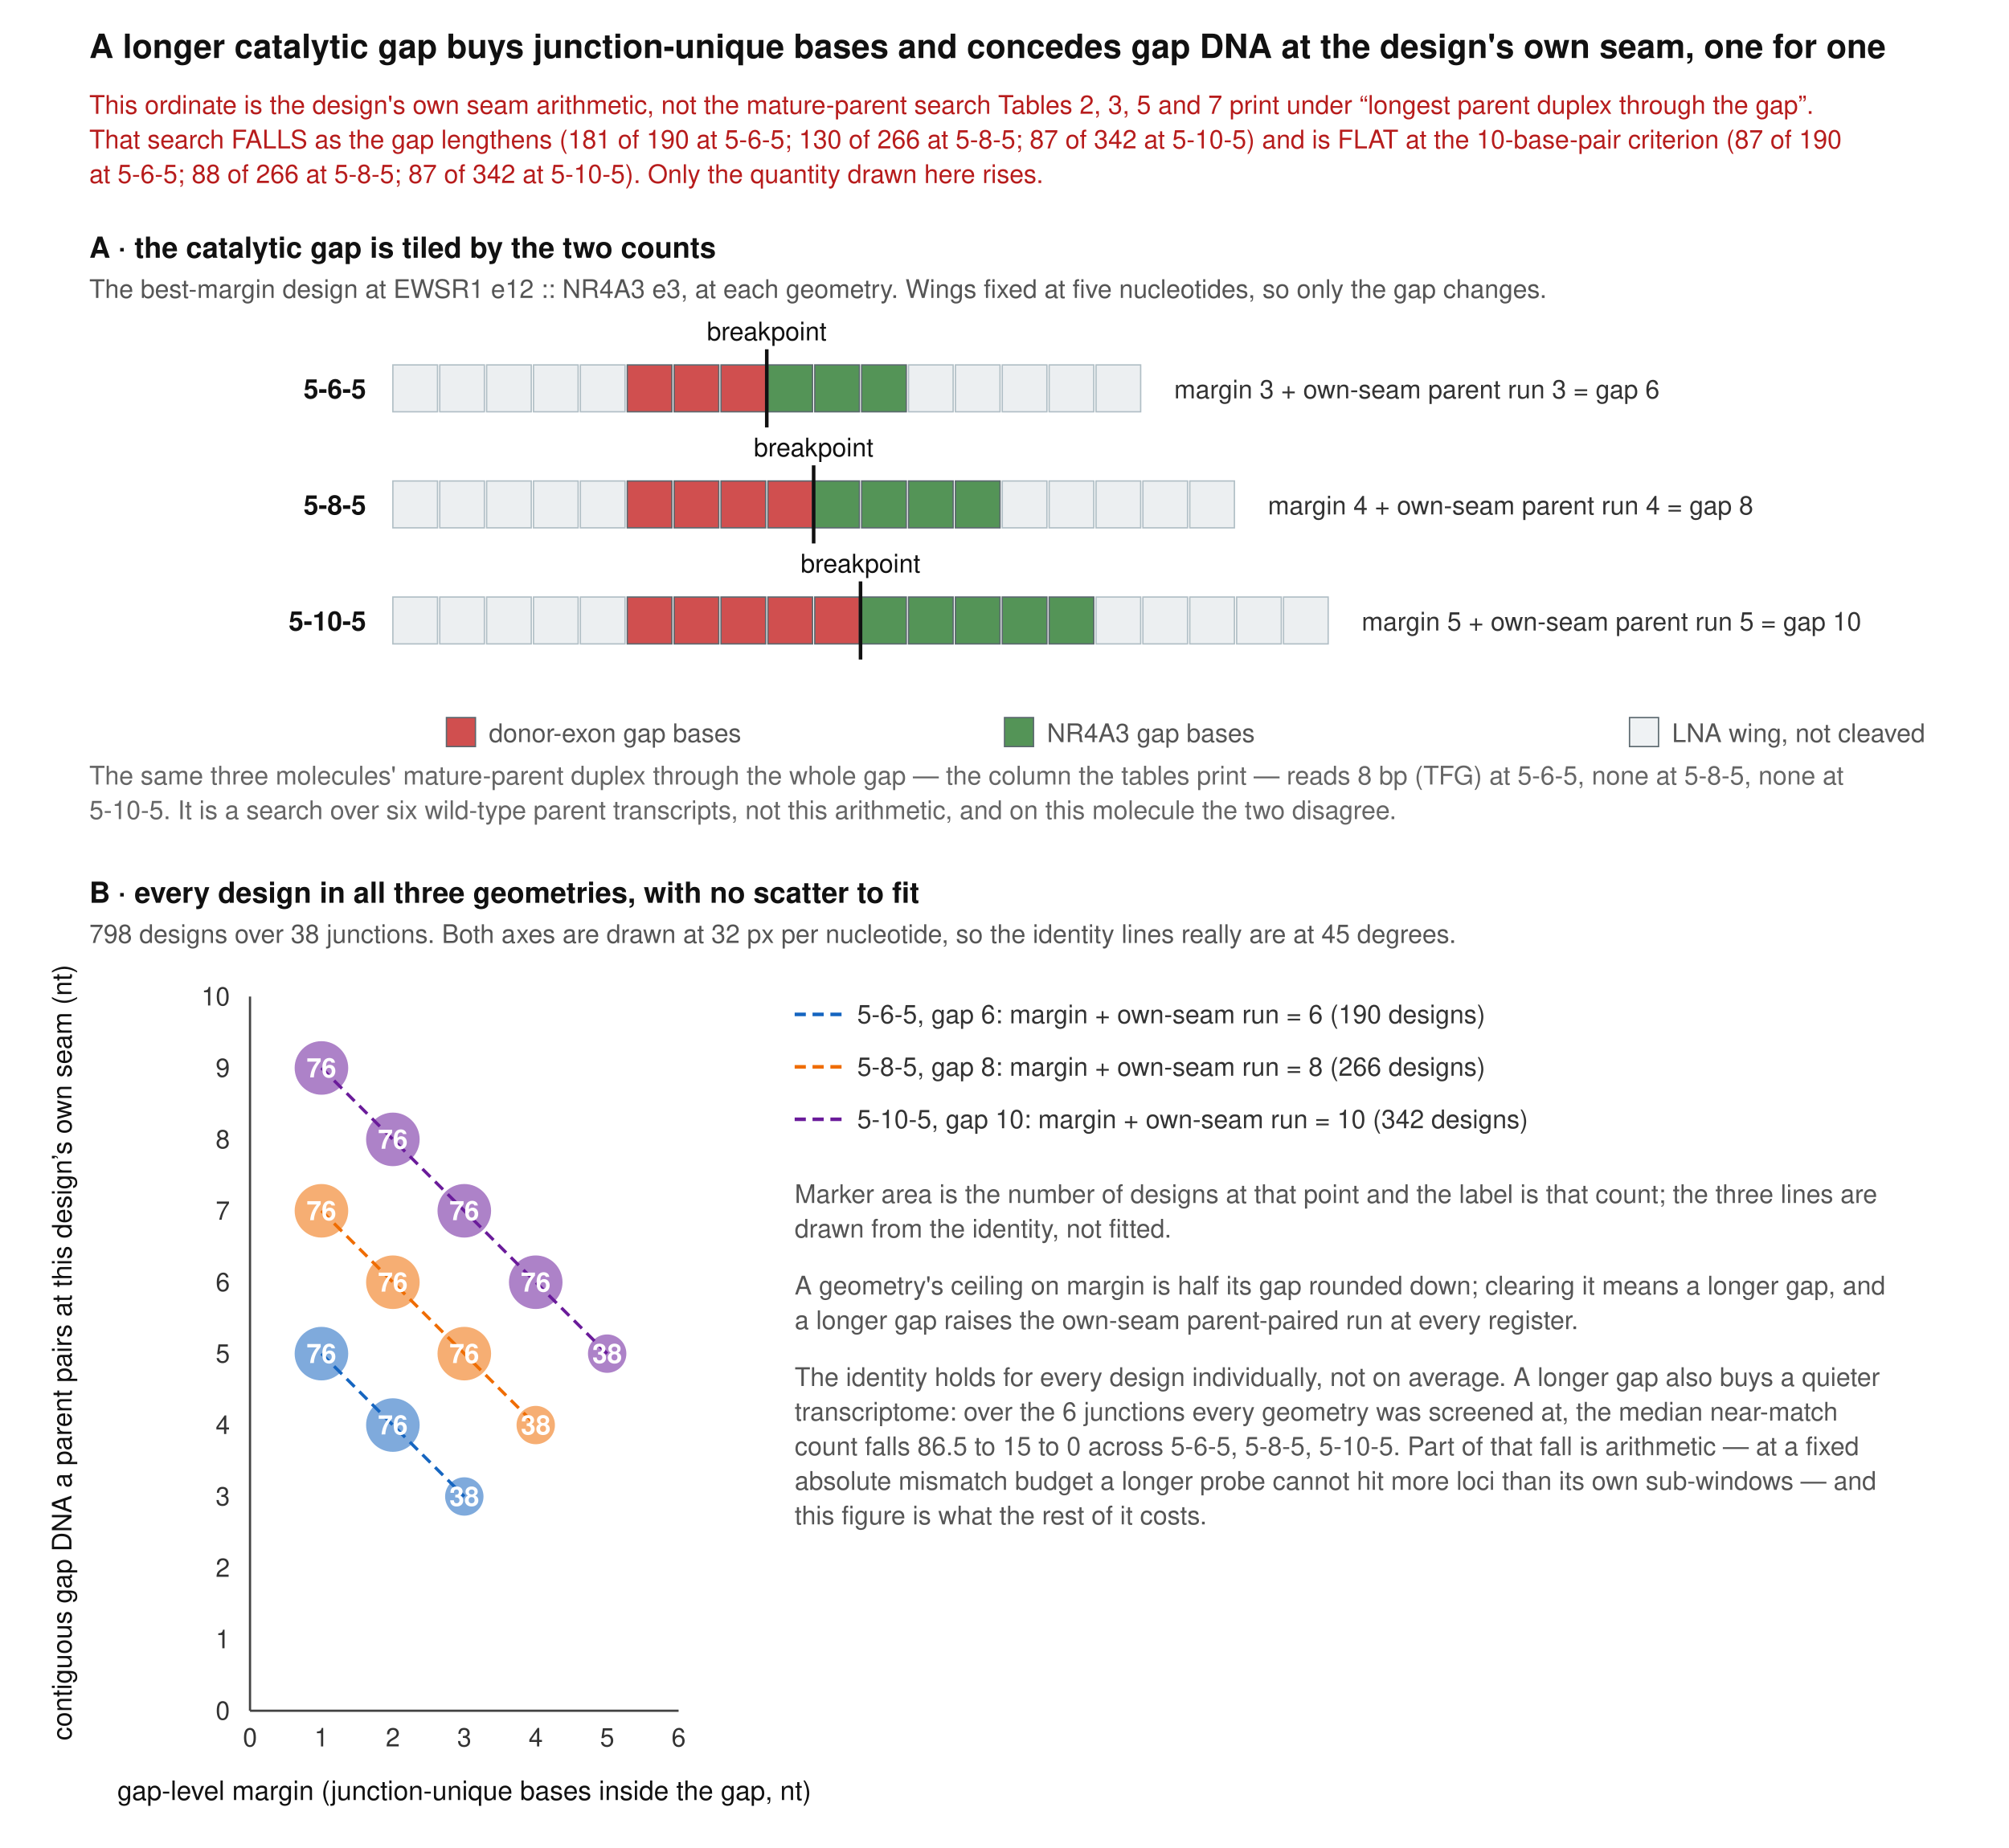
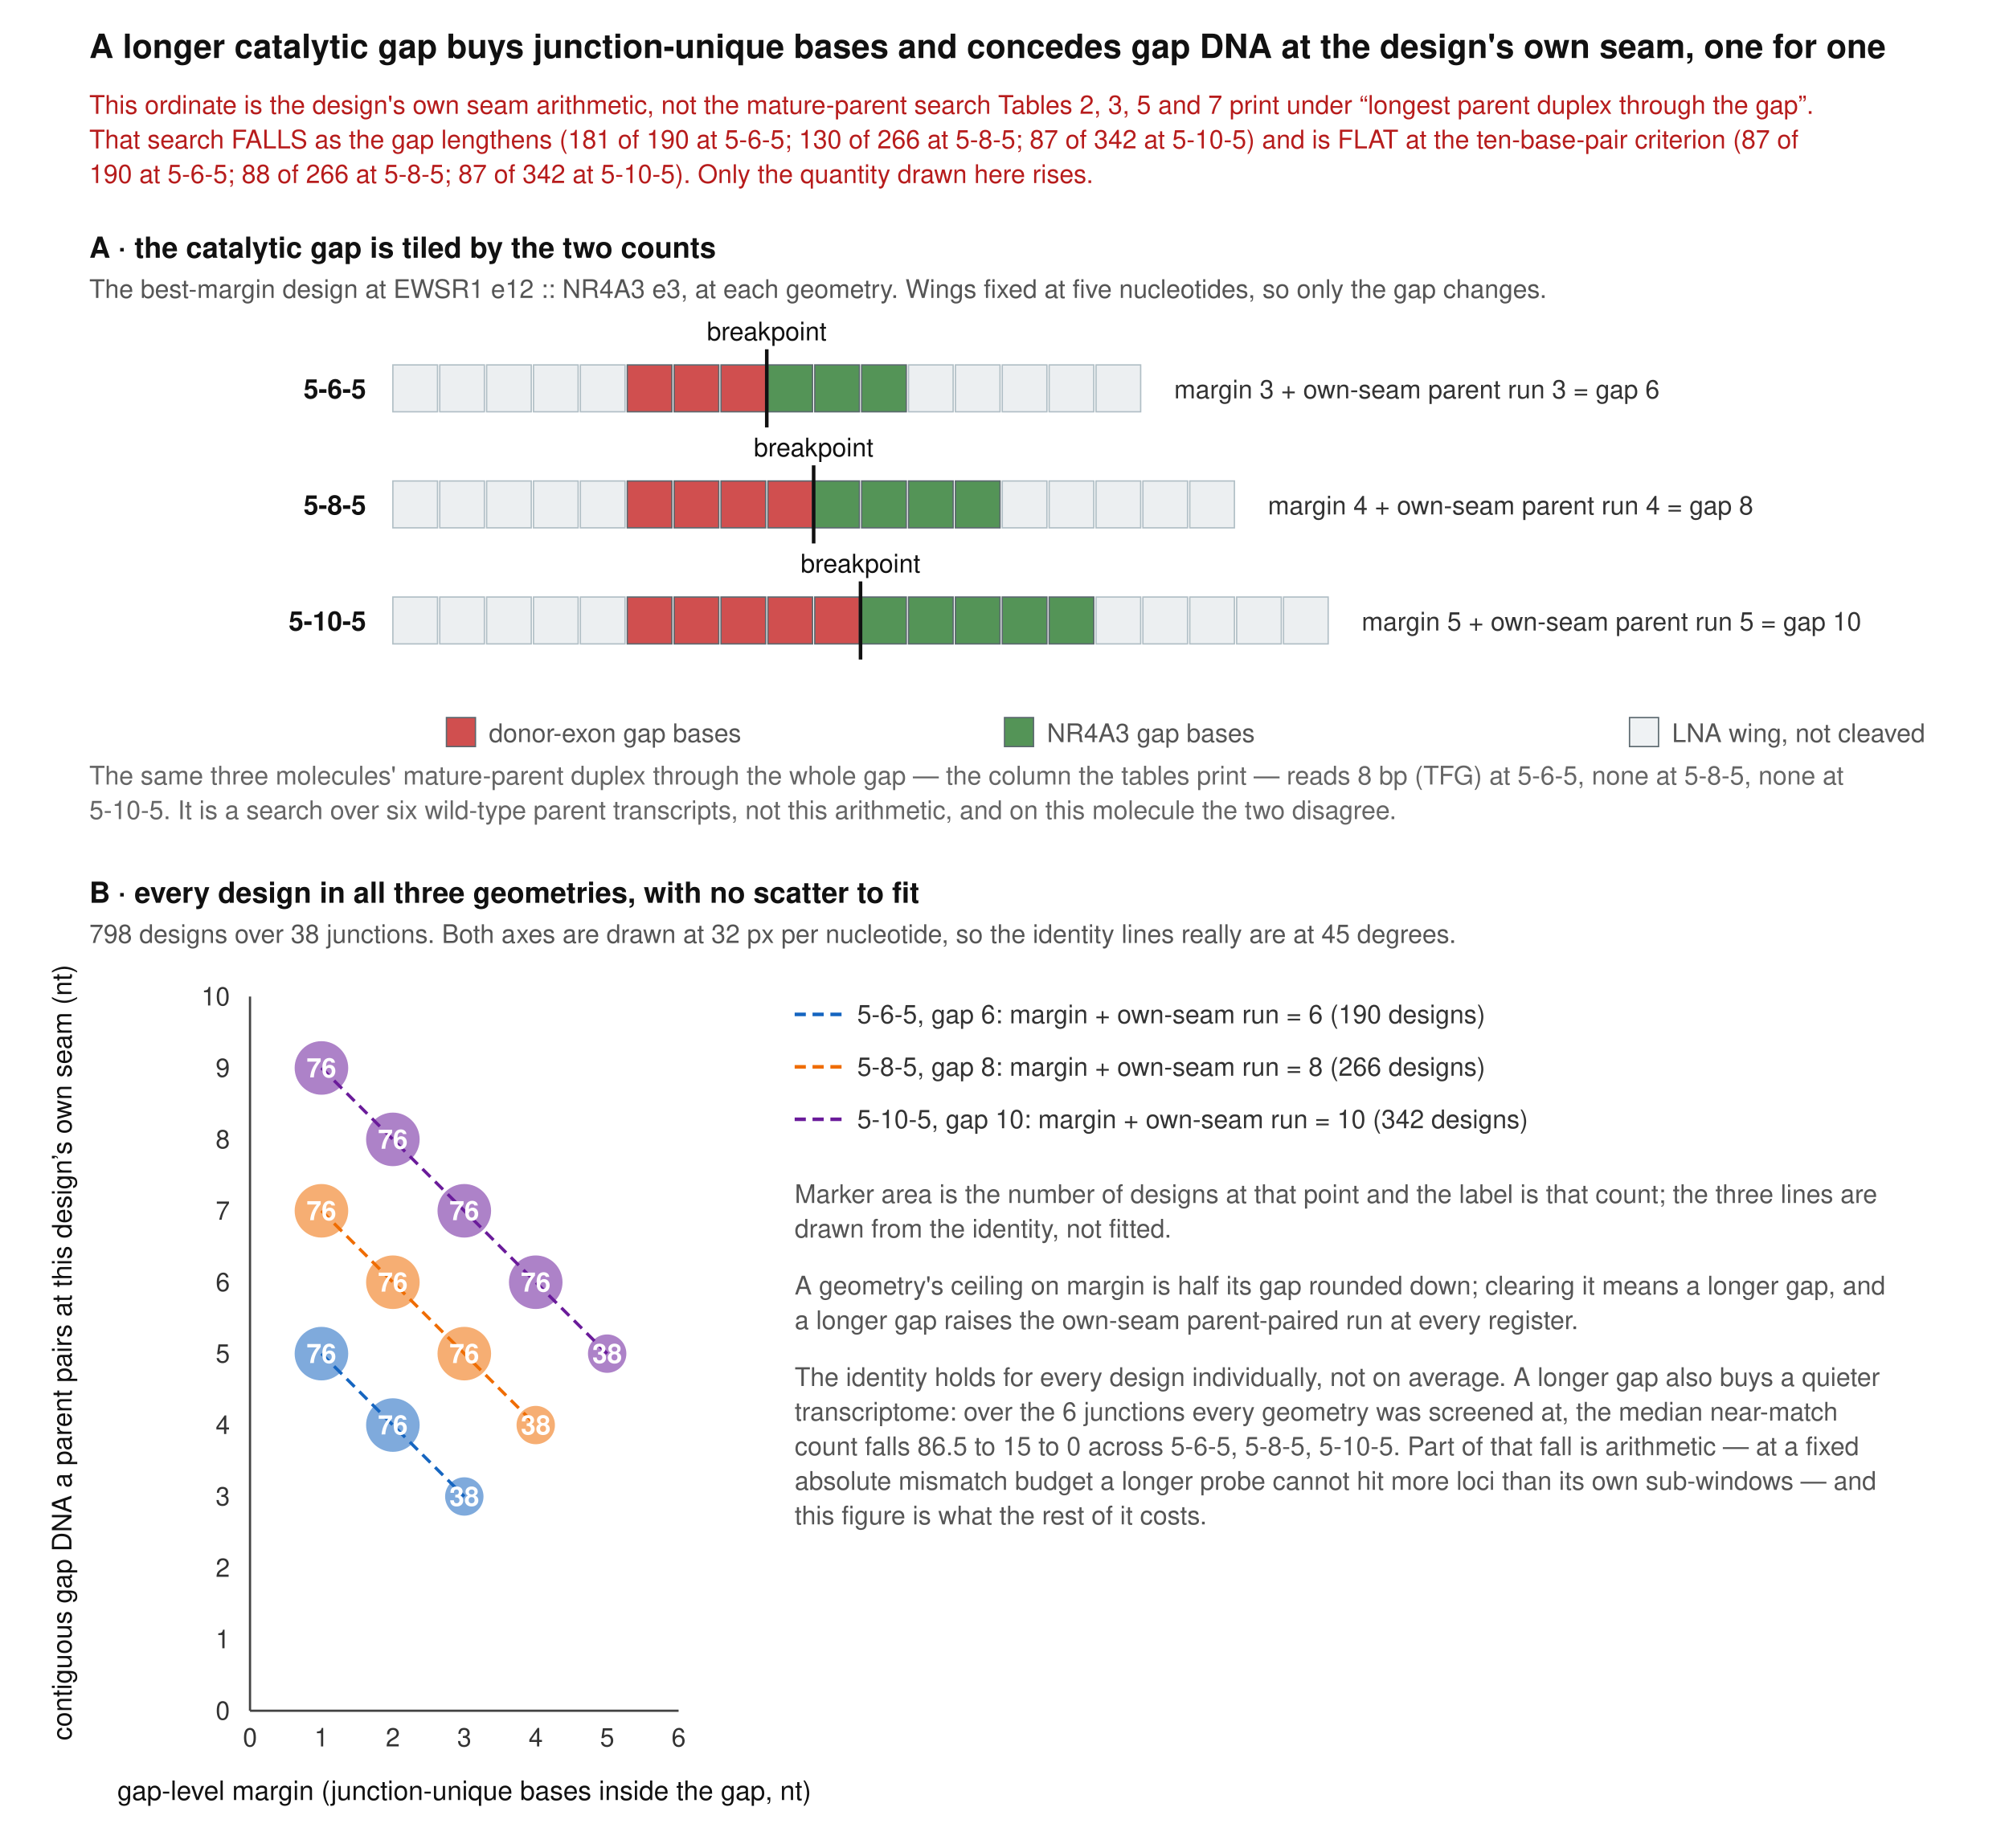
<svg xmlns="http://www.w3.org/2000/svg" width="900" height="828" viewBox="0 0 900 828" font-family="Helvetica,Arial,sans-serif">
  <rect width="900" height="828" fill="#ffffff" />
  <text x="40" y="26" font-size="15" fill="#111" font-weight="600">A longer catalytic gap buys junction-unique bases and concedes gap DNA at the design's own seam, one for one</text>
  <text x="40" y="51.0" font-size="11.5" fill="#b71c1c">This ordinate is the design's own seam arithmetic, not the mature-parent search Tables 2, 3, 5 and 7 print under “longest parent duplex through the gap”.</text>
-   <text x="40" y="66.5" font-size="11.5" fill="#b71c1c">That search FALLS as the gap lengthens (181 of 190 at 5-6-5; 130 of 266 at 5-8-5; 87 of 342 at 5-10-5) and is FLAT at the 10-base-pair criterion (87 of 190</text>
-   <text x="40" y="82.0" font-size="11.5" fill="#b71c1c">at 5-6-5; 88 of 266 at 5-8-5; 87 of 342 at 5-10-5). Only the quantity drawn here rises.</text>
+   <text x="40" y="66.5" font-size="11.5" fill="#b71c1c">That search FALLS as the gap lengthens (181 of 190 at 5-6-5; 130 of 266 at 5-8-5; 87 of 342 at 5-10-5) and is FLAT at the ten-base-pair criterion (87 of</text>
+   <text x="40" y="82.0" font-size="11.5" fill="#b71c1c">190 at 5-6-5; 88 of 266 at 5-8-5; 87 of 342 at 5-10-5). Only the quantity drawn here rises.</text>
  <text x="40" y="115.5" font-size="13" fill="#111" font-weight="600">A · the catalytic gap is tiled by the two counts</text>
  <text x="40" y="133.5" font-size="11.5" fill="#555">The best-margin design at EWSR1 e12 :: NR4A3 e3, at each geometry. Wings fixed at five nucleotides, so only the gap changes.</text>
  <rect x="176" y="163.5" width="20" height="21" fill="#eceff1" stroke="#b0bec5" stroke-width="0.6" />
  <rect x="407" y="163.5" width="20" height="21" fill="#eceff1" stroke="#b0bec5" stroke-width="0.6" />
  <rect x="197" y="163.5" width="20" height="21" fill="#eceff1" stroke="#b0bec5" stroke-width="0.6" />
  <rect x="428" y="163.5" width="20" height="21" fill="#eceff1" stroke="#b0bec5" stroke-width="0.6" />
  <rect x="218" y="163.5" width="20" height="21" fill="#eceff1" stroke="#b0bec5" stroke-width="0.6" />
  <rect x="449" y="163.5" width="20" height="21" fill="#eceff1" stroke="#b0bec5" stroke-width="0.6" />
  <rect x="239" y="163.5" width="20" height="21" fill="#eceff1" stroke="#b0bec5" stroke-width="0.6" />
  <rect x="470" y="163.5" width="20" height="21" fill="#eceff1" stroke="#b0bec5" stroke-width="0.6" />
  <rect x="260" y="163.5" width="20" height="21" fill="#eceff1" stroke="#b0bec5" stroke-width="0.6" />
  <rect x="491" y="163.5" width="20" height="21" fill="#eceff1" stroke="#b0bec5" stroke-width="0.6" />
  <rect x="281" y="163.5" width="20" height="21" fill="#c62828" opacity="0.82" stroke="#37474f" stroke-width="0.6" />
  <rect x="302" y="163.5" width="20" height="21" fill="#c62828" opacity="0.82" stroke="#37474f" stroke-width="0.6" />
  <rect x="323" y="163.5" width="20" height="21" fill="#c62828" opacity="0.82" stroke="#37474f" stroke-width="0.6" />
  <rect x="344" y="163.5" width="20" height="21" fill="#2e7d32" opacity="0.82" stroke="#37474f" stroke-width="0.6" />
  <rect x="365" y="163.5" width="20" height="21" fill="#2e7d32" opacity="0.82" stroke="#37474f" stroke-width="0.6" />
  <rect x="386" y="163.5" width="20" height="21" fill="#2e7d32" opacity="0.82" stroke="#37474f" stroke-width="0.6" />
  <line x1="343.5" y1="156.5" x2="343.5" y2="191.5" stroke="#111" stroke-width="1.6" />
  <text x="343.5" y="152.5" font-size="11.5" fill="#111" text-anchor="middle">breakpoint</text>
  <text x="164" y="178.5" font-size="12" fill="#111" text-anchor="end" font-weight="600">5-6-5</text>
  <text x="526" y="178.5" font-size="11.5" fill="#333">margin 3 + own-seam parent run 3 = gap 6</text>
  <rect x="176" y="215.5" width="20" height="21" fill="#eceff1" stroke="#b0bec5" stroke-width="0.6" />
  <rect x="449" y="215.5" width="20" height="21" fill="#eceff1" stroke="#b0bec5" stroke-width="0.6" />
  <rect x="197" y="215.5" width="20" height="21" fill="#eceff1" stroke="#b0bec5" stroke-width="0.6" />
  <rect x="470" y="215.5" width="20" height="21" fill="#eceff1" stroke="#b0bec5" stroke-width="0.6" />
  <rect x="218" y="215.5" width="20" height="21" fill="#eceff1" stroke="#b0bec5" stroke-width="0.6" />
  <rect x="491" y="215.5" width="20" height="21" fill="#eceff1" stroke="#b0bec5" stroke-width="0.6" />
  <rect x="239" y="215.5" width="20" height="21" fill="#eceff1" stroke="#b0bec5" stroke-width="0.6" />
  <rect x="512" y="215.5" width="20" height="21" fill="#eceff1" stroke="#b0bec5" stroke-width="0.6" />
  <rect x="260" y="215.5" width="20" height="21" fill="#eceff1" stroke="#b0bec5" stroke-width="0.6" />
  <rect x="533" y="215.5" width="20" height="21" fill="#eceff1" stroke="#b0bec5" stroke-width="0.6" />
  <rect x="281" y="215.5" width="20" height="21" fill="#c62828" opacity="0.82" stroke="#37474f" stroke-width="0.6" />
  <rect x="302" y="215.5" width="20" height="21" fill="#c62828" opacity="0.82" stroke="#37474f" stroke-width="0.6" />
  <rect x="323" y="215.5" width="20" height="21" fill="#c62828" opacity="0.82" stroke="#37474f" stroke-width="0.6" />
  <rect x="344" y="215.5" width="20" height="21" fill="#c62828" opacity="0.82" stroke="#37474f" stroke-width="0.6" />
  <rect x="365" y="215.5" width="20" height="21" fill="#2e7d32" opacity="0.82" stroke="#37474f" stroke-width="0.6" />
  <rect x="386" y="215.5" width="20" height="21" fill="#2e7d32" opacity="0.82" stroke="#37474f" stroke-width="0.6" />
  <rect x="407" y="215.5" width="20" height="21" fill="#2e7d32" opacity="0.82" stroke="#37474f" stroke-width="0.6" />
  <rect x="428" y="215.5" width="20" height="21" fill="#2e7d32" opacity="0.82" stroke="#37474f" stroke-width="0.6" />
  <line x1="364.5" y1="208.5" x2="364.5" y2="243.5" stroke="#111" stroke-width="1.6" />
  <text x="364.5" y="204.5" font-size="11.5" fill="#111" text-anchor="middle">breakpoint</text>
  <text x="164" y="230.5" font-size="12" fill="#111" text-anchor="end" font-weight="600">5-8-5</text>
  <text x="568" y="230.5" font-size="11.5" fill="#333">margin 4 + own-seam parent run 4 = gap 8</text>
  <rect x="176" y="267.5" width="20" height="21" fill="#eceff1" stroke="#b0bec5" stroke-width="0.6" />
  <rect x="491" y="267.5" width="20" height="21" fill="#eceff1" stroke="#b0bec5" stroke-width="0.6" />
  <rect x="197" y="267.5" width="20" height="21" fill="#eceff1" stroke="#b0bec5" stroke-width="0.6" />
  <rect x="512" y="267.5" width="20" height="21" fill="#eceff1" stroke="#b0bec5" stroke-width="0.6" />
  <rect x="218" y="267.5" width="20" height="21" fill="#eceff1" stroke="#b0bec5" stroke-width="0.6" />
  <rect x="533" y="267.5" width="20" height="21" fill="#eceff1" stroke="#b0bec5" stroke-width="0.6" />
  <rect x="239" y="267.5" width="20" height="21" fill="#eceff1" stroke="#b0bec5" stroke-width="0.6" />
  <rect x="554" y="267.5" width="20" height="21" fill="#eceff1" stroke="#b0bec5" stroke-width="0.6" />
  <rect x="260" y="267.5" width="20" height="21" fill="#eceff1" stroke="#b0bec5" stroke-width="0.6" />
  <rect x="575" y="267.5" width="20" height="21" fill="#eceff1" stroke="#b0bec5" stroke-width="0.6" />
  <rect x="281" y="267.5" width="20" height="21" fill="#c62828" opacity="0.82" stroke="#37474f" stroke-width="0.6" />
  <rect x="302" y="267.5" width="20" height="21" fill="#c62828" opacity="0.82" stroke="#37474f" stroke-width="0.6" />
  <rect x="323" y="267.5" width="20" height="21" fill="#c62828" opacity="0.82" stroke="#37474f" stroke-width="0.6" />
  <rect x="344" y="267.5" width="20" height="21" fill="#c62828" opacity="0.82" stroke="#37474f" stroke-width="0.6" />
  <rect x="365" y="267.5" width="20" height="21" fill="#c62828" opacity="0.82" stroke="#37474f" stroke-width="0.6" />
  <rect x="386" y="267.5" width="20" height="21" fill="#2e7d32" opacity="0.82" stroke="#37474f" stroke-width="0.6" />
  <rect x="407" y="267.5" width="20" height="21" fill="#2e7d32" opacity="0.82" stroke="#37474f" stroke-width="0.6" />
  <rect x="428" y="267.5" width="20" height="21" fill="#2e7d32" opacity="0.82" stroke="#37474f" stroke-width="0.6" />
  <rect x="449" y="267.5" width="20" height="21" fill="#2e7d32" opacity="0.82" stroke="#37474f" stroke-width="0.6" />
  <rect x="470" y="267.5" width="20" height="21" fill="#2e7d32" opacity="0.82" stroke="#37474f" stroke-width="0.6" />
  <line x1="385.5" y1="260.5" x2="385.5" y2="295.5" stroke="#111" stroke-width="1.6" />
  <text x="385.5" y="256.5" font-size="11.5" fill="#111" text-anchor="middle">breakpoint</text>
  <text x="164" y="282.5" font-size="12" fill="#111" text-anchor="end" font-weight="600">5-10-5</text>
  <text x="610" y="282.5" font-size="11.5" fill="#333">margin 5 + own-seam parent run 5 = gap 10</text>
  <rect x="200" y="321.5" width="13" height="13" fill="#c62828" opacity="0.82" stroke="#37474f" stroke-width="0.6" />
  <text x="219" y="332.5" font-size="11.5" fill="#555">donor-exon gap bases</text>
  <rect x="450" y="321.5" width="13" height="13" fill="#2e7d32" opacity="0.82" stroke="#37474f" stroke-width="0.6" />
  <text x="469" y="332.5" font-size="11.5" fill="#555">NR4A3 gap bases</text>
  <rect x="730" y="321.5" width="13" height="13" fill="#eceff1" opacity="0.82" stroke="#37474f" stroke-width="0.6" />
  <text x="749" y="332.5" font-size="11.5" fill="#555">LNA wing, not cleaved</text>
  <text x="40" y="351.5" font-size="11.5" fill="#666">The same three molecules' mature-parent duplex through the whole gap — the column the tables print — reads 8 bp (TFG) at 5-6-5, none at 5-8-5, none at</text>
  <text x="40" y="367.0" font-size="11.5" fill="#666">5-10-5. It is a search over six wild-type parent transcripts, not this arithmetic, and on this molecule the two disagree.</text>
  <text x="40" y="404.5" font-size="13" fill="#111" font-weight="600">B · every design in all three geometries, with no scatter to fit</text>
  <text x="40" y="422.5" font-size="11.5" fill="#555">798 designs over 38 junctions. Both axes are drawn at 32 px per nucleotide, so the identity lines really are at 45 degrees.</text>
  <line x1="112" y1="766.5" x2="304" y2="766.5" stroke="#444" />
  <line x1="112" y1="446.5" x2="112" y2="766.5" stroke="#444" />
  <text x="112.0" y="782.5" font-size="11.5" fill="#333" text-anchor="middle">0</text>
  <text x="103" y="770.5" font-size="11.5" fill="#333" text-anchor="end">0</text>
  <text x="144.0" y="782.5" font-size="11.5" fill="#333" text-anchor="middle">1</text>
  <text x="103" y="738.5" font-size="11.5" fill="#333" text-anchor="end">1</text>
  <text x="176.0" y="782.5" font-size="11.5" fill="#333" text-anchor="middle">2</text>
  <text x="103" y="706.5" font-size="11.5" fill="#333" text-anchor="end">2</text>
  <text x="208.0" y="782.5" font-size="11.5" fill="#333" text-anchor="middle">3</text>
  <text x="103" y="674.5" font-size="11.5" fill="#333" text-anchor="end">3</text>
  <text x="240.0" y="782.5" font-size="11.5" fill="#333" text-anchor="middle">4</text>
  <text x="103" y="642.5" font-size="11.5" fill="#333" text-anchor="end">4</text>
  <text x="272.0" y="782.5" font-size="11.5" fill="#333" text-anchor="middle">5</text>
  <text x="103" y="610.5" font-size="11.5" fill="#333" text-anchor="end">5</text>
  <text x="304.0" y="782.5" font-size="11.5" fill="#333" text-anchor="middle">6</text>
  <text x="103" y="578.5" font-size="11.5" fill="#333" text-anchor="end">6</text>
  <text x="103" y="546.5" font-size="11.5" fill="#333" text-anchor="end">7</text>
  <text x="103" y="514.5" font-size="11.5" fill="#333" text-anchor="end">8</text>
  <text x="103" y="482.5" font-size="11.5" fill="#333" text-anchor="end">9</text>
  <text x="103" y="450.5" font-size="11.5" fill="#333" text-anchor="end">10</text>
  <text x="208" y="806.5" font-size="12" fill="#111" text-anchor="middle">gap-level margin (junction-unique bases inside the gap, nt)</text>
  <text x="32" y="606" font-size="12" fill="#111" text-anchor="middle" transform="rotate(-90 32 606)">contiguous gap DNA a parent pairs at this design’s own seam (nt)</text>
  <polyline points="144.0,606.5 176.0,638.5 208.0,670.5" fill="none" stroke="#1565c0" stroke-width="1.4" stroke-dasharray="5 3" />
  <circle cx="144.0" cy="606.5" r="11.5" fill="#1565c0" opacity="0.55" stroke="#1565c0" />
  <text x="144.0" y="610.7" font-size="12" fill="#ffffff" text-anchor="middle" font-weight="600">76</text>
  <circle cx="176.0" cy="638.5" r="11.5" fill="#1565c0" opacity="0.55" stroke="#1565c0" />
  <text x="176.0" y="642.7" font-size="12" fill="#ffffff" text-anchor="middle" font-weight="600">76</text>
  <circle cx="208.0" cy="670.5" r="8.1" fill="#1565c0" opacity="0.55" stroke="#1565c0" />
  <text x="208.0" y="674.7" font-size="12" fill="#ffffff" text-anchor="middle" font-weight="600">38</text>
  <polyline points="144.0,542.5 176.0,574.5 208.0,606.5 240.0,638.5" fill="none" stroke="#ef6c00" stroke-width="1.4" stroke-dasharray="5 3" />
  <circle cx="144.0" cy="542.5" r="11.5" fill="#ef6c00" opacity="0.55" stroke="#ef6c00" />
  <text x="144.0" y="546.7" font-size="12" fill="#ffffff" text-anchor="middle" font-weight="600">76</text>
  <circle cx="176.0" cy="574.5" r="11.5" fill="#ef6c00" opacity="0.55" stroke="#ef6c00" />
  <text x="176.0" y="578.7" font-size="12" fill="#ffffff" text-anchor="middle" font-weight="600">76</text>
  <circle cx="208.0" cy="606.5" r="11.5" fill="#ef6c00" opacity="0.55" stroke="#ef6c00" />
  <text x="208.0" y="610.7" font-size="12" fill="#ffffff" text-anchor="middle" font-weight="600">76</text>
  <circle cx="240.0" cy="638.5" r="8.1" fill="#ef6c00" opacity="0.55" stroke="#ef6c00" />
  <text x="240.0" y="642.7" font-size="12" fill="#ffffff" text-anchor="middle" font-weight="600">38</text>
  <polyline points="144.0,478.5 176.0,510.5 208.0,542.5 240.0,574.5 272.0,606.5" fill="none" stroke="#6a1b9a" stroke-width="1.4" stroke-dasharray="5 3" />
  <circle cx="144.0" cy="478.5" r="11.5" fill="#6a1b9a" opacity="0.55" stroke="#6a1b9a" />
  <text x="144.0" y="482.7" font-size="12" fill="#ffffff" text-anchor="middle" font-weight="600">76</text>
  <circle cx="176.0" cy="510.5" r="11.5" fill="#6a1b9a" opacity="0.55" stroke="#6a1b9a" />
  <text x="176.0" y="514.7" font-size="12" fill="#ffffff" text-anchor="middle" font-weight="600">76</text>
  <circle cx="208.0" cy="542.5" r="11.5" fill="#6a1b9a" opacity="0.55" stroke="#6a1b9a" />
  <text x="208.0" y="546.7" font-size="12" fill="#ffffff" text-anchor="middle" font-weight="600">76</text>
  <circle cx="240.0" cy="574.5" r="11.5" fill="#6a1b9a" opacity="0.55" stroke="#6a1b9a" />
  <text x="240.0" y="578.7" font-size="12" fill="#ffffff" text-anchor="middle" font-weight="600">76</text>
  <circle cx="272.0" cy="606.5" r="8.1" fill="#6a1b9a" opacity="0.55" stroke="#6a1b9a" />
  <text x="272.0" y="610.7" font-size="12" fill="#ffffff" text-anchor="middle" font-weight="600">38</text>
  <line x1="356" y1="454.5" x2="378" y2="454.5" stroke="#1565c0" stroke-width="1.6" stroke-dasharray="5 3" />
  <text x="384" y="458.5" font-size="11.5" fill="#333">5-6-5, gap 6: margin + own-seam run = 6 (190 designs)</text>
  <line x1="356" y1="478.0" x2="378" y2="478.0" stroke="#ef6c00" stroke-width="1.6" stroke-dasharray="5 3" />
  <text x="384" y="482.0" font-size="11.5" fill="#333">5-8-5, gap 8: margin + own-seam run = 8 (266 designs)</text>
  <line x1="356" y1="501.5" x2="378" y2="501.5" stroke="#6a1b9a" stroke-width="1.6" stroke-dasharray="5 3" />
  <text x="384" y="505.5" font-size="11.5" fill="#333">5-10-5, gap 10: margin + own-seam run = 10 (342 designs)</text>
  <text x="356" y="539.0" font-size="11.5" fill="#555">Marker area is the number of designs at that point and the label is that count; the three lines are</text>
  <text x="356" y="554.5" font-size="11.5" fill="#555">drawn from the identity, not fitted.</text>
  <text x="356" y="580.0" font-size="11.5" fill="#555">A geometry's ceiling on margin is half its gap rounded down; clearing it means a longer gap, and</text>
  <text x="356" y="595.5" font-size="11.5" fill="#555">a longer gap raises the own-seam parent-paired run at every register.</text>
  <text x="356" y="621.0" font-size="11.5" fill="#555">The identity holds for every design individually, not on average. A longer gap also buys a quieter</text>
  <text x="356" y="636.5" font-size="11.5" fill="#555">transcriptome: over the 6 junctions every geometry was screened at, the median near-match</text>
  <text x="356" y="652.0" font-size="11.5" fill="#555">count falls 86.5 to 15 to 0 across 5-6-5, 5-8-5, 5-10-5. Part of that fall is arithmetic — at a fixed</text>
  <text x="356" y="667.5" font-size="11.5" fill="#555">absolute mismatch budget a longer probe cannot hit more loci than its own sub-windows — and</text>
  <text x="356" y="683.0" font-size="11.5" fill="#555">this figure is what the rest of it costs.</text>
</svg>
